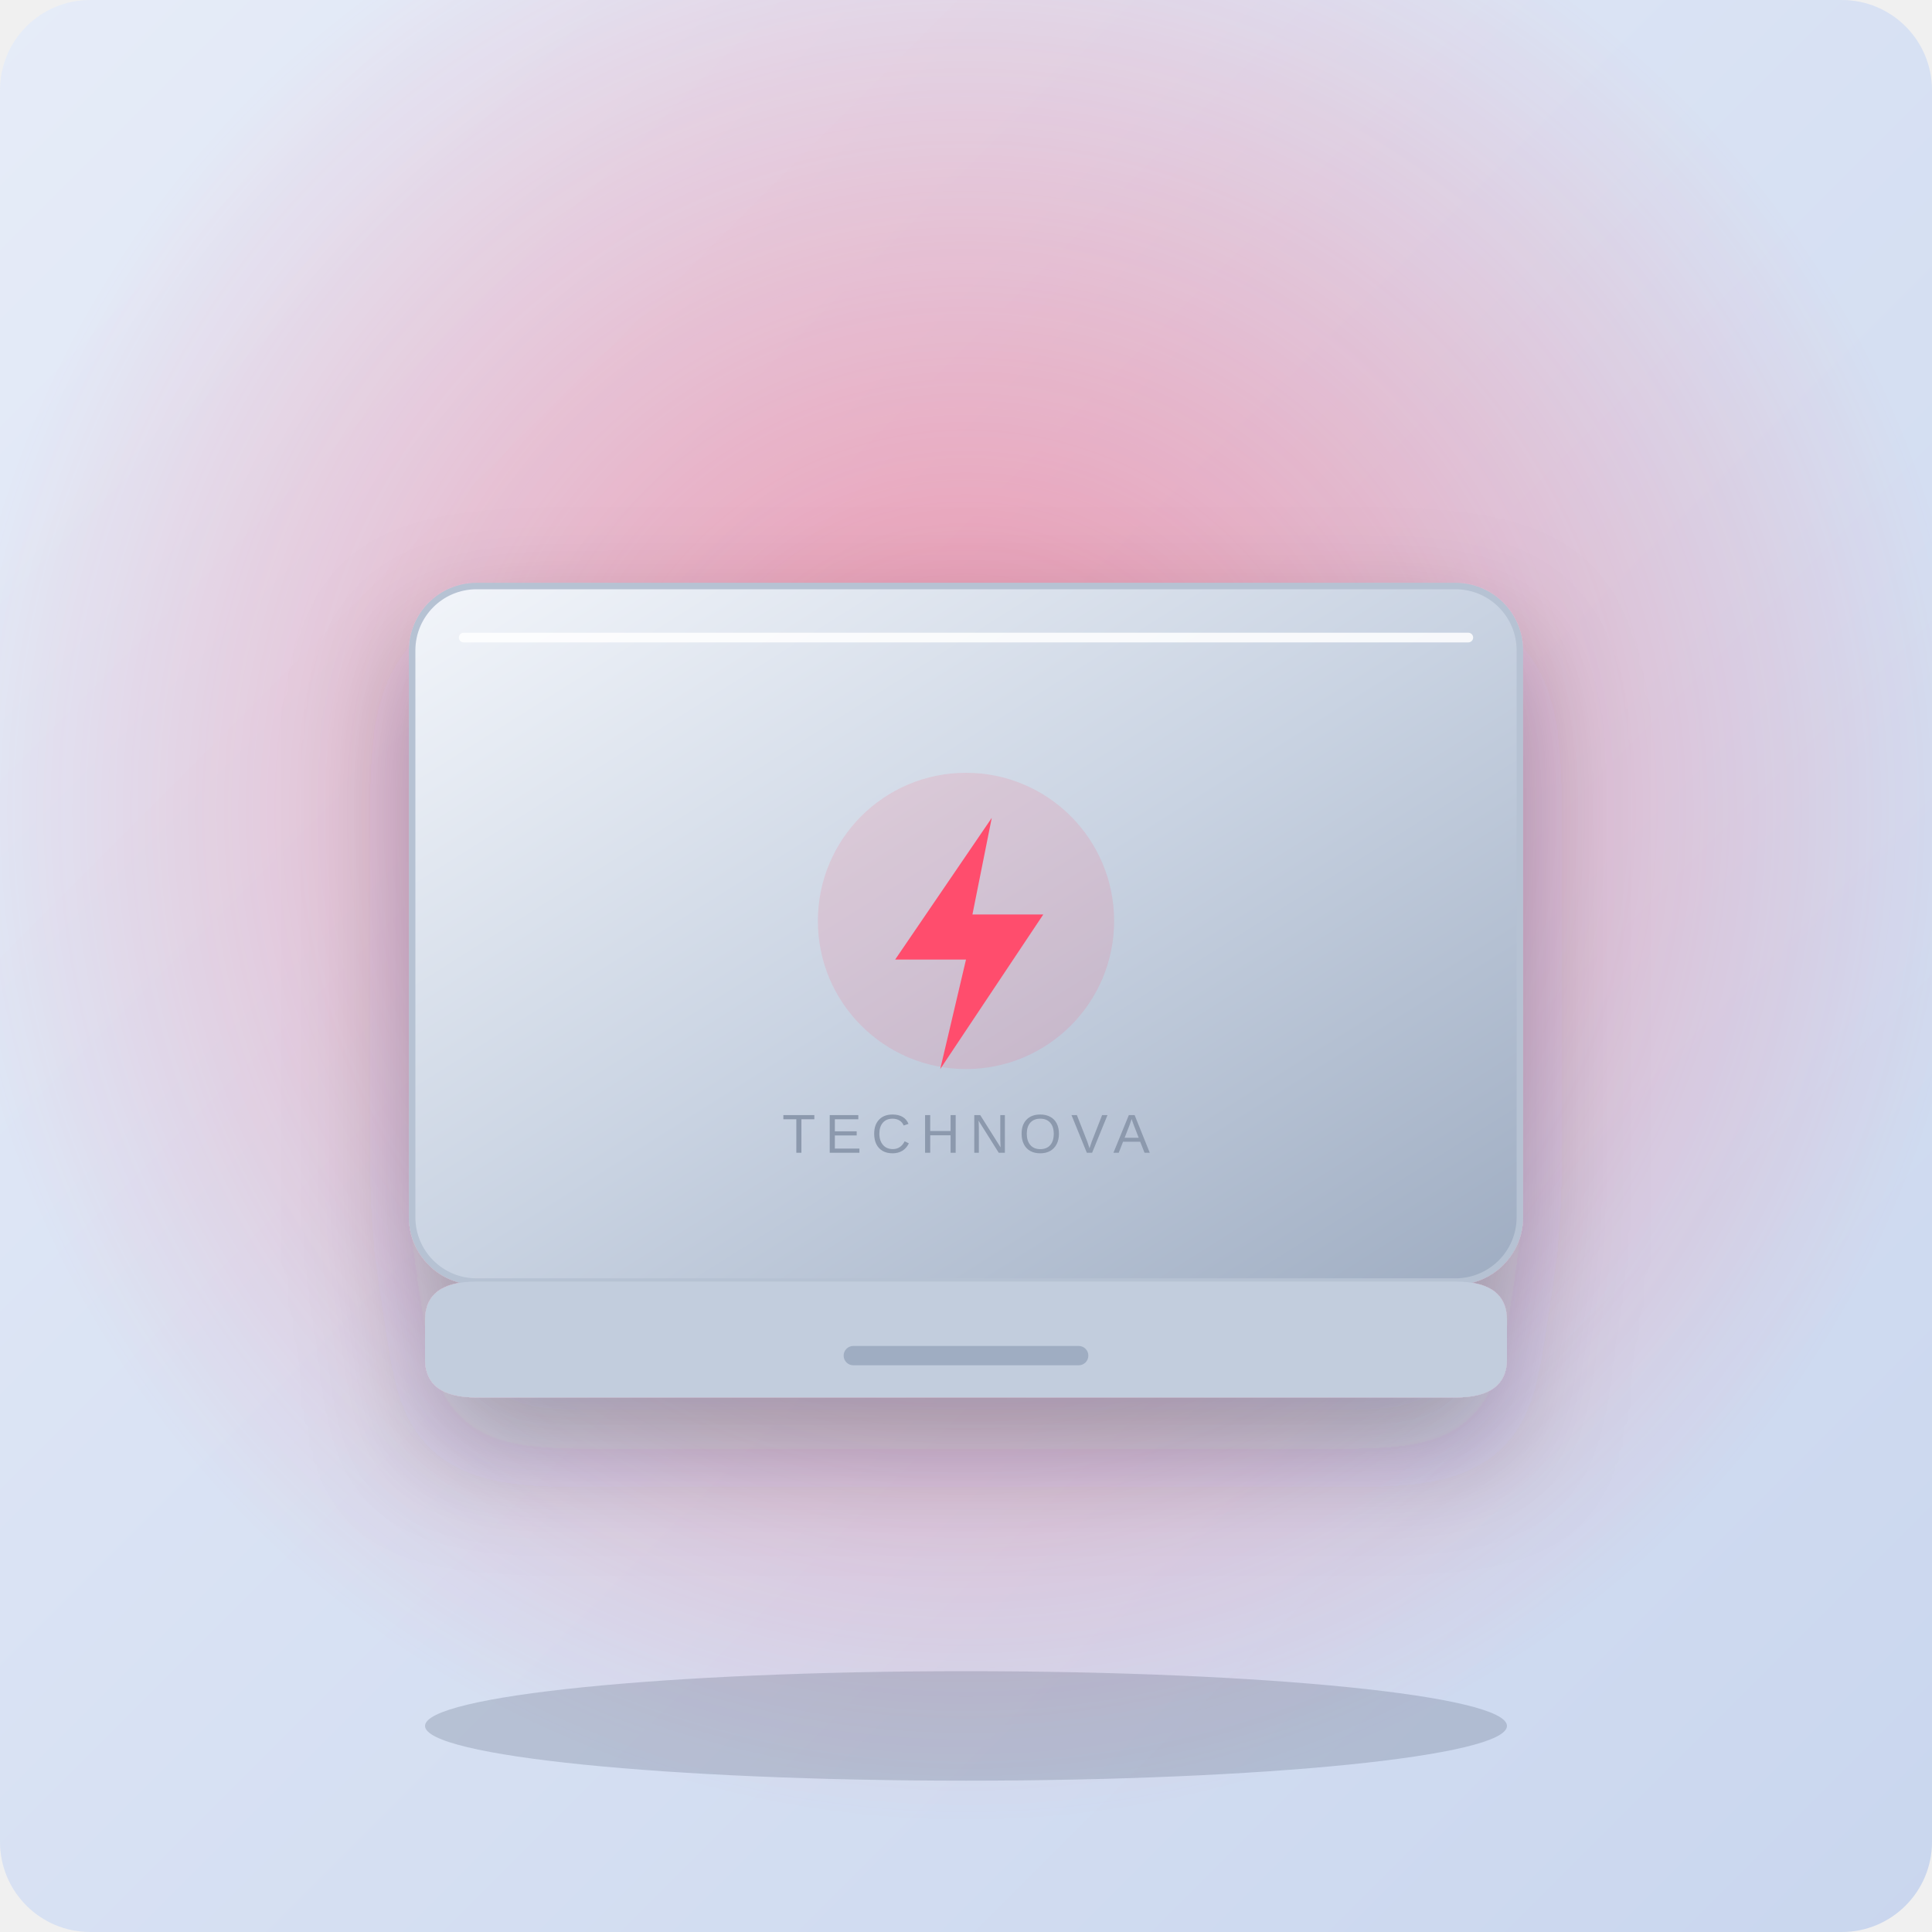
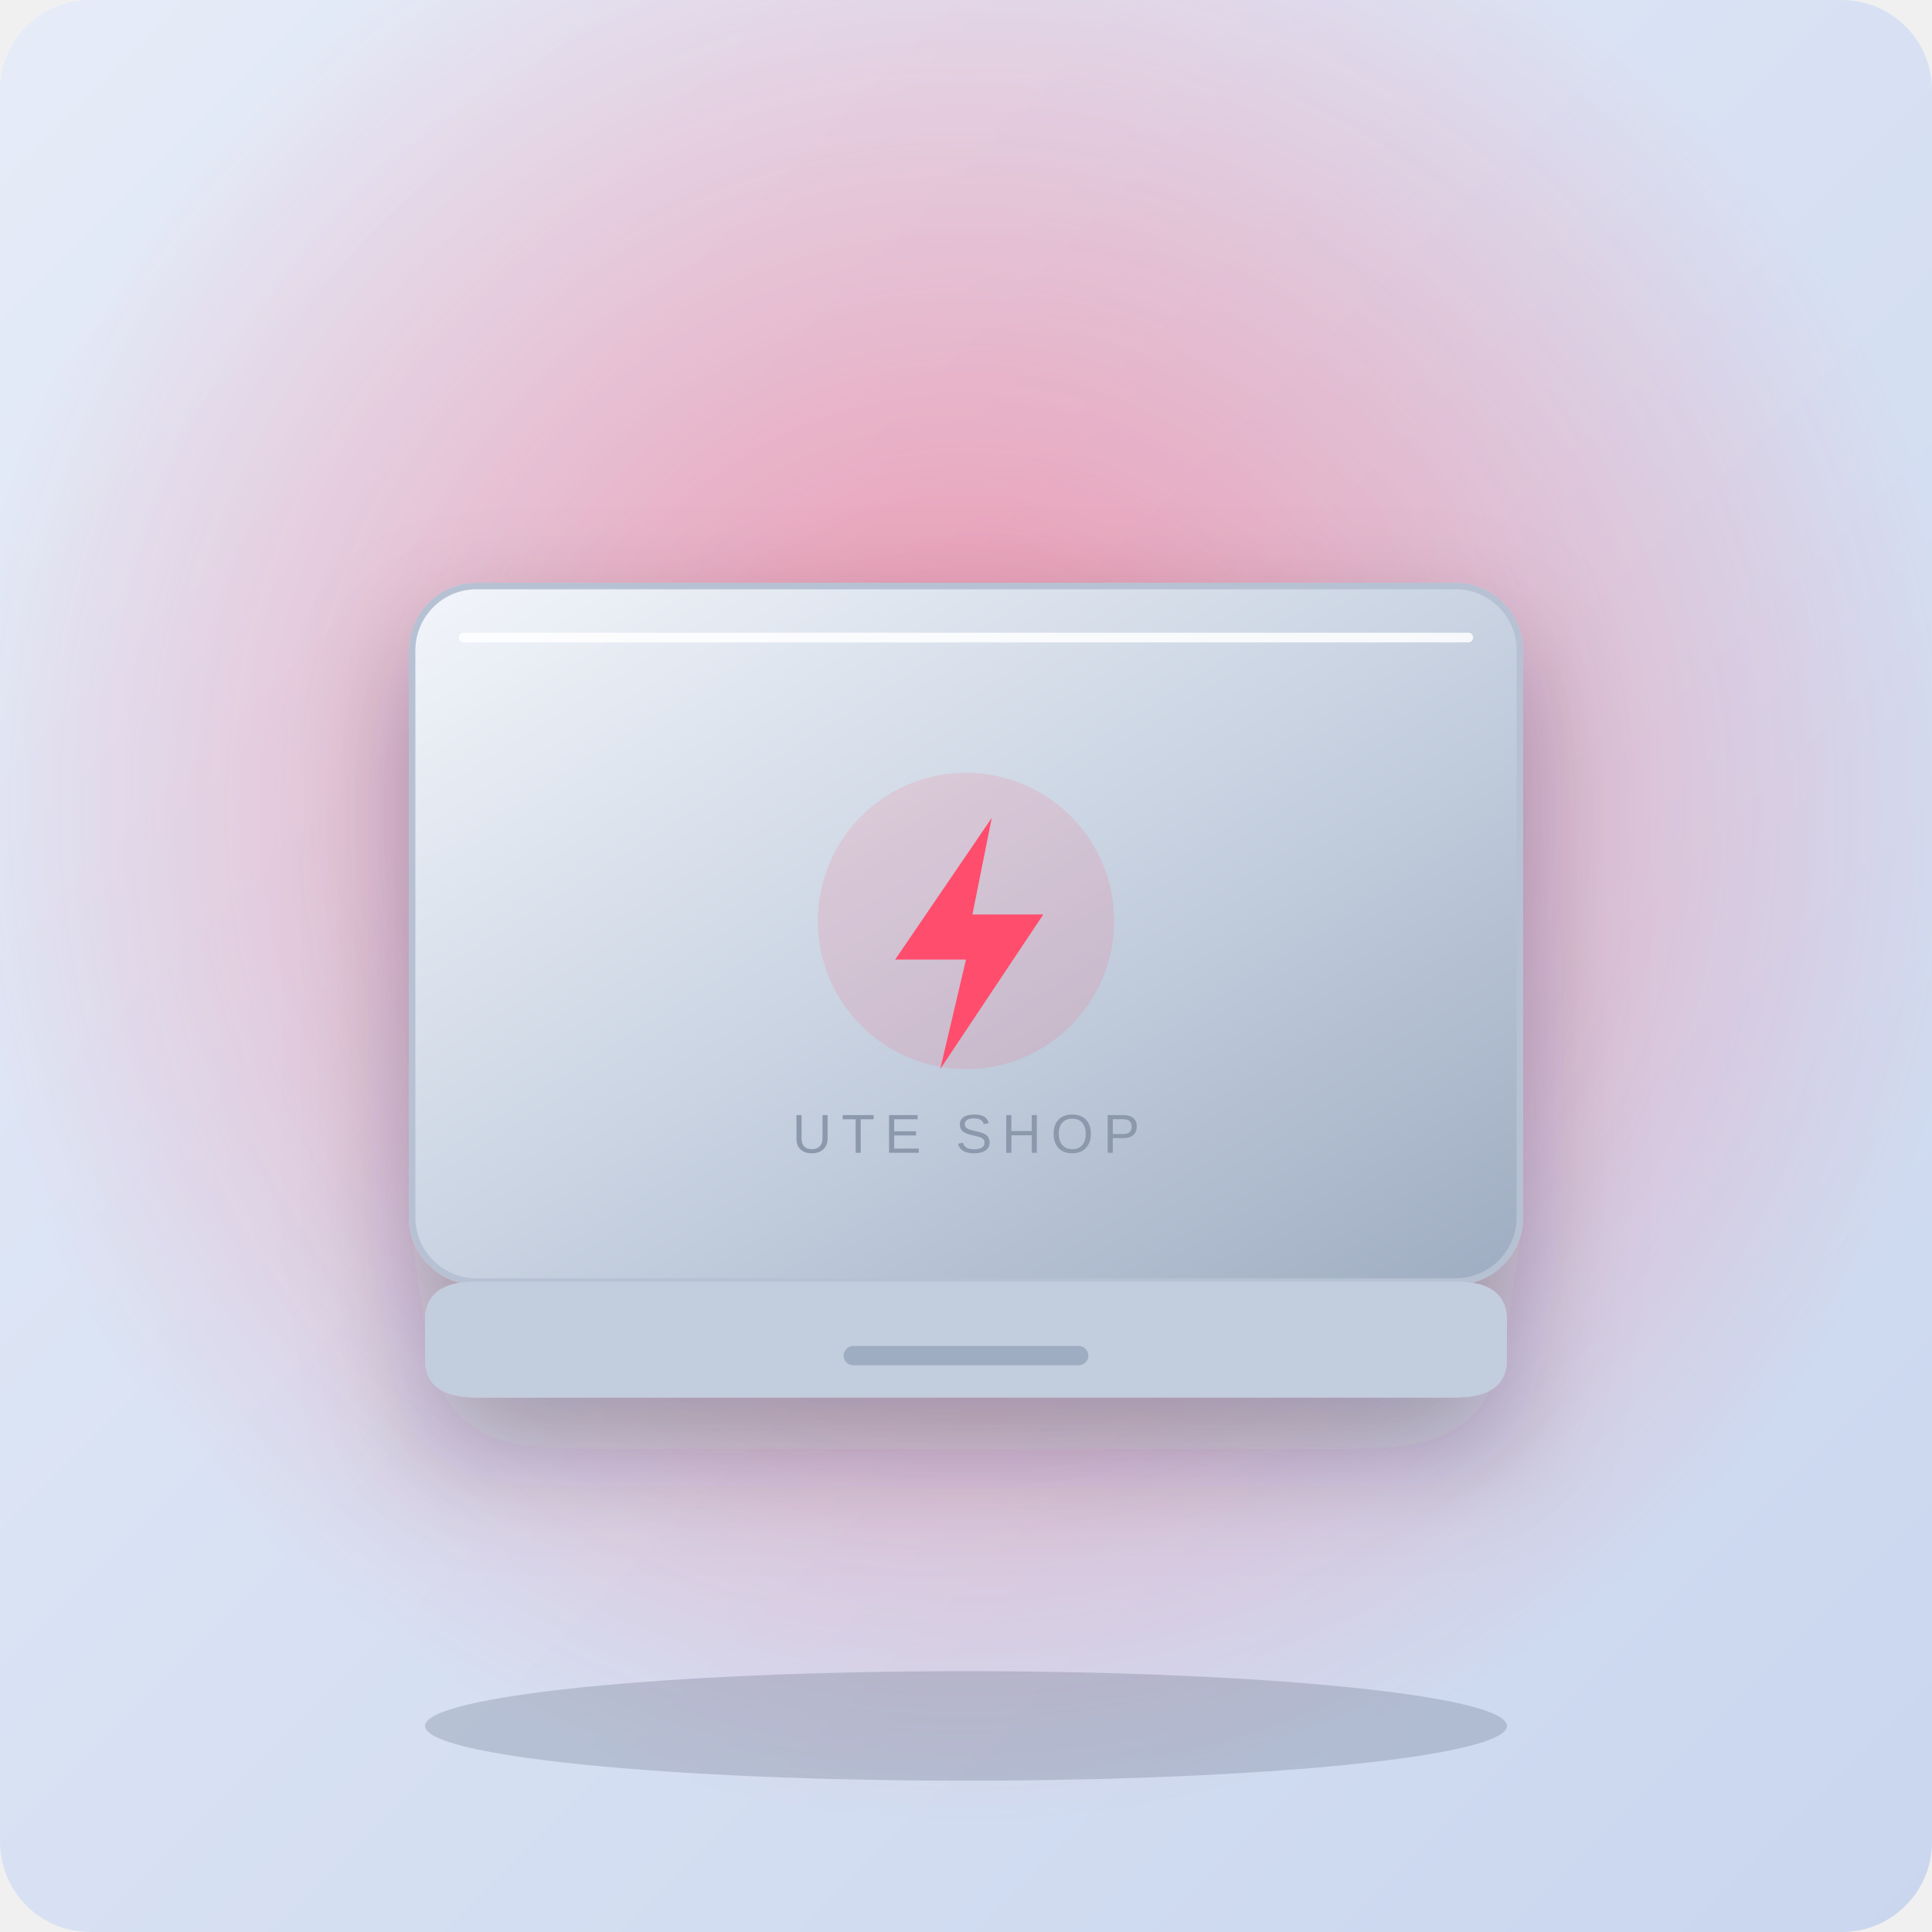
<svg xmlns="http://www.w3.org/2000/svg" viewBox="0 0 600 600" width="600" height="600" role="img">
  <defs>
    <linearGradient id="bg9029" x1="0" y1="0" x2="1" y2="1">
      <stop offset="0" stop-color="#e6ecf8" />
      <stop offset="1" stop-color="#c9d6ee" />
    </linearGradient>
    <radialGradient id="gl9029" cx="50%" cy="42%" r="52%">
      <stop offset="0" stop-color="#ff4d6d" stop-opacity=".55" />
      <stop offset="1" stop-color="#ff4d6d" stop-opacity="0" />
    </radialGradient>
    <linearGradient id="scr9029" x1="0" y1="0" x2="1" y2="1">
      <stop offset="0" stop-color="#1b6df3" />
      <stop offset=".55" stop-color="#0f2f6b" />
      <stop offset="1" stop-color="#ff7a18" />
    </linearGradient>
    <linearGradient id="mtl9029" x1="0" y1="0" x2="1" y2="1">
      <stop offset="0" stop-color="#f2f5fa" />
      <stop offset=".5" stop-color="#c9d3e2" />
      <stop offset="1" stop-color="#9fadc2" />
    </linearGradient>
    <linearGradient id="drk9029" x1="0" y1="0" x2="1" y2="1">
      <stop offset="0" stop-color="#3b4658" />
      <stop offset="1" stop-color="#161d2b" />
    </linearGradient>
    <filter id="sh9029" x="-30%" y="-30%" width="160%" height="160%">
      <feDropShadow dx="0" dy="16" stdDeviation="18" flood-color="#0b1b34" flood-opacity=".28" />
    </filter>
  </defs>
  <rect width="600" height="600" rx="28" fill="url(#bg9029)" />
  <rect width="600" height="600" rx="28" fill="url(#gl9029)" />
  <g filter="url(#sh9029)">
    <rect x="128" y="182" width="344" height="216" rx="20" fill="url(#mtl9029)" />
    <rect x="128" y="182" width="344" height="216" rx="20" fill="none" stroke="#b6c2d3" stroke-width="2" />
    <path d="M148 398h304q16 0 16 12v12q0 12-16 12H148q-16 0-16-12v-12q0-12 16-12z" fill="#c2cddd" />
    <rect x="262" y="418" width="76" height="6" rx="3" fill="#9fadc2" />
    <path d="M144 198h312" stroke="#fff" stroke-width="3" stroke-linecap="round" opacity=".85" />
    <circle cx="300" cy="286" r="46" fill="#ff4d6d" opacity=".14" />
    <path d="M308 254l-30 44h22l-8 34 32-48h-22z" fill="#ff4d6d" />
-     <text x="300" y="358" font-family="Poppins,Arial" font-size="17" letter-spacing="3" fill="#8c99ad" text-anchor="middle">TECHNOVA</text>
+     <text x="300" y="358" font-family="Poppins,Arial" font-size="17" letter-spacing="3" fill="#8c99ad" text-anchor="middle">UTE SHOP</text>
  </g>
  <ellipse cx="300" cy="536" rx="168" ry="17" fill="#0b1b34" opacity=".16" />
</svg>
